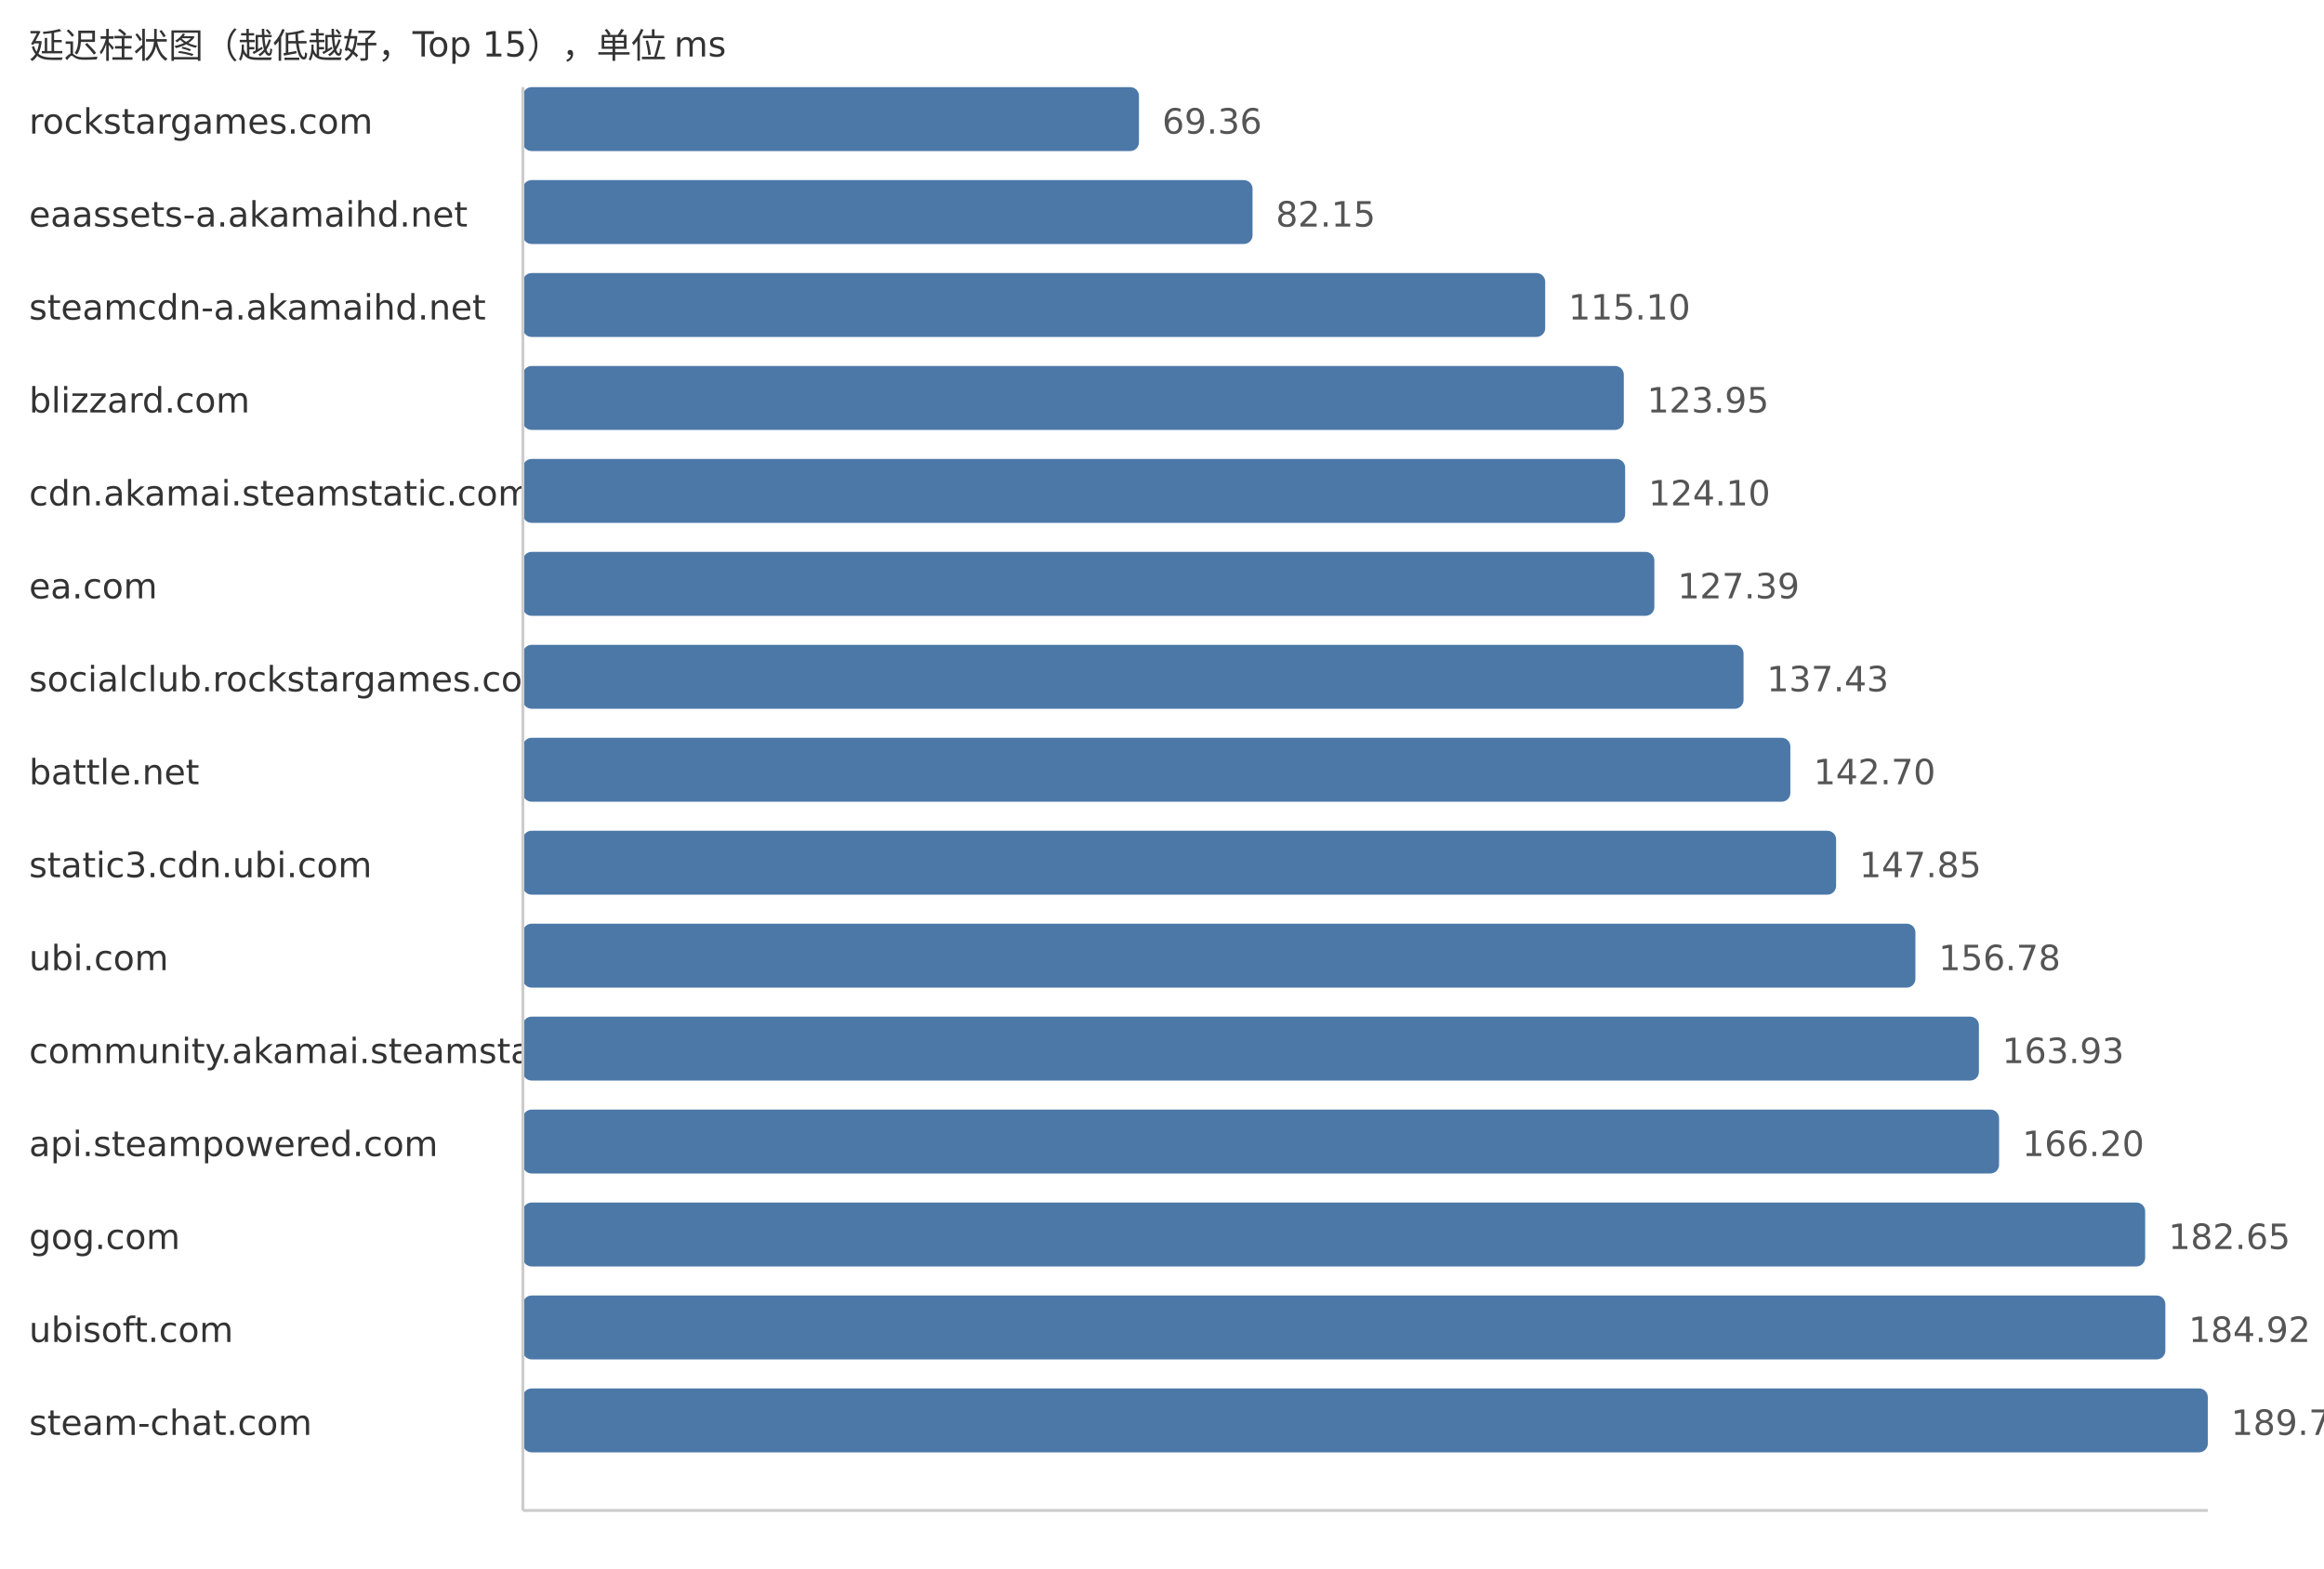
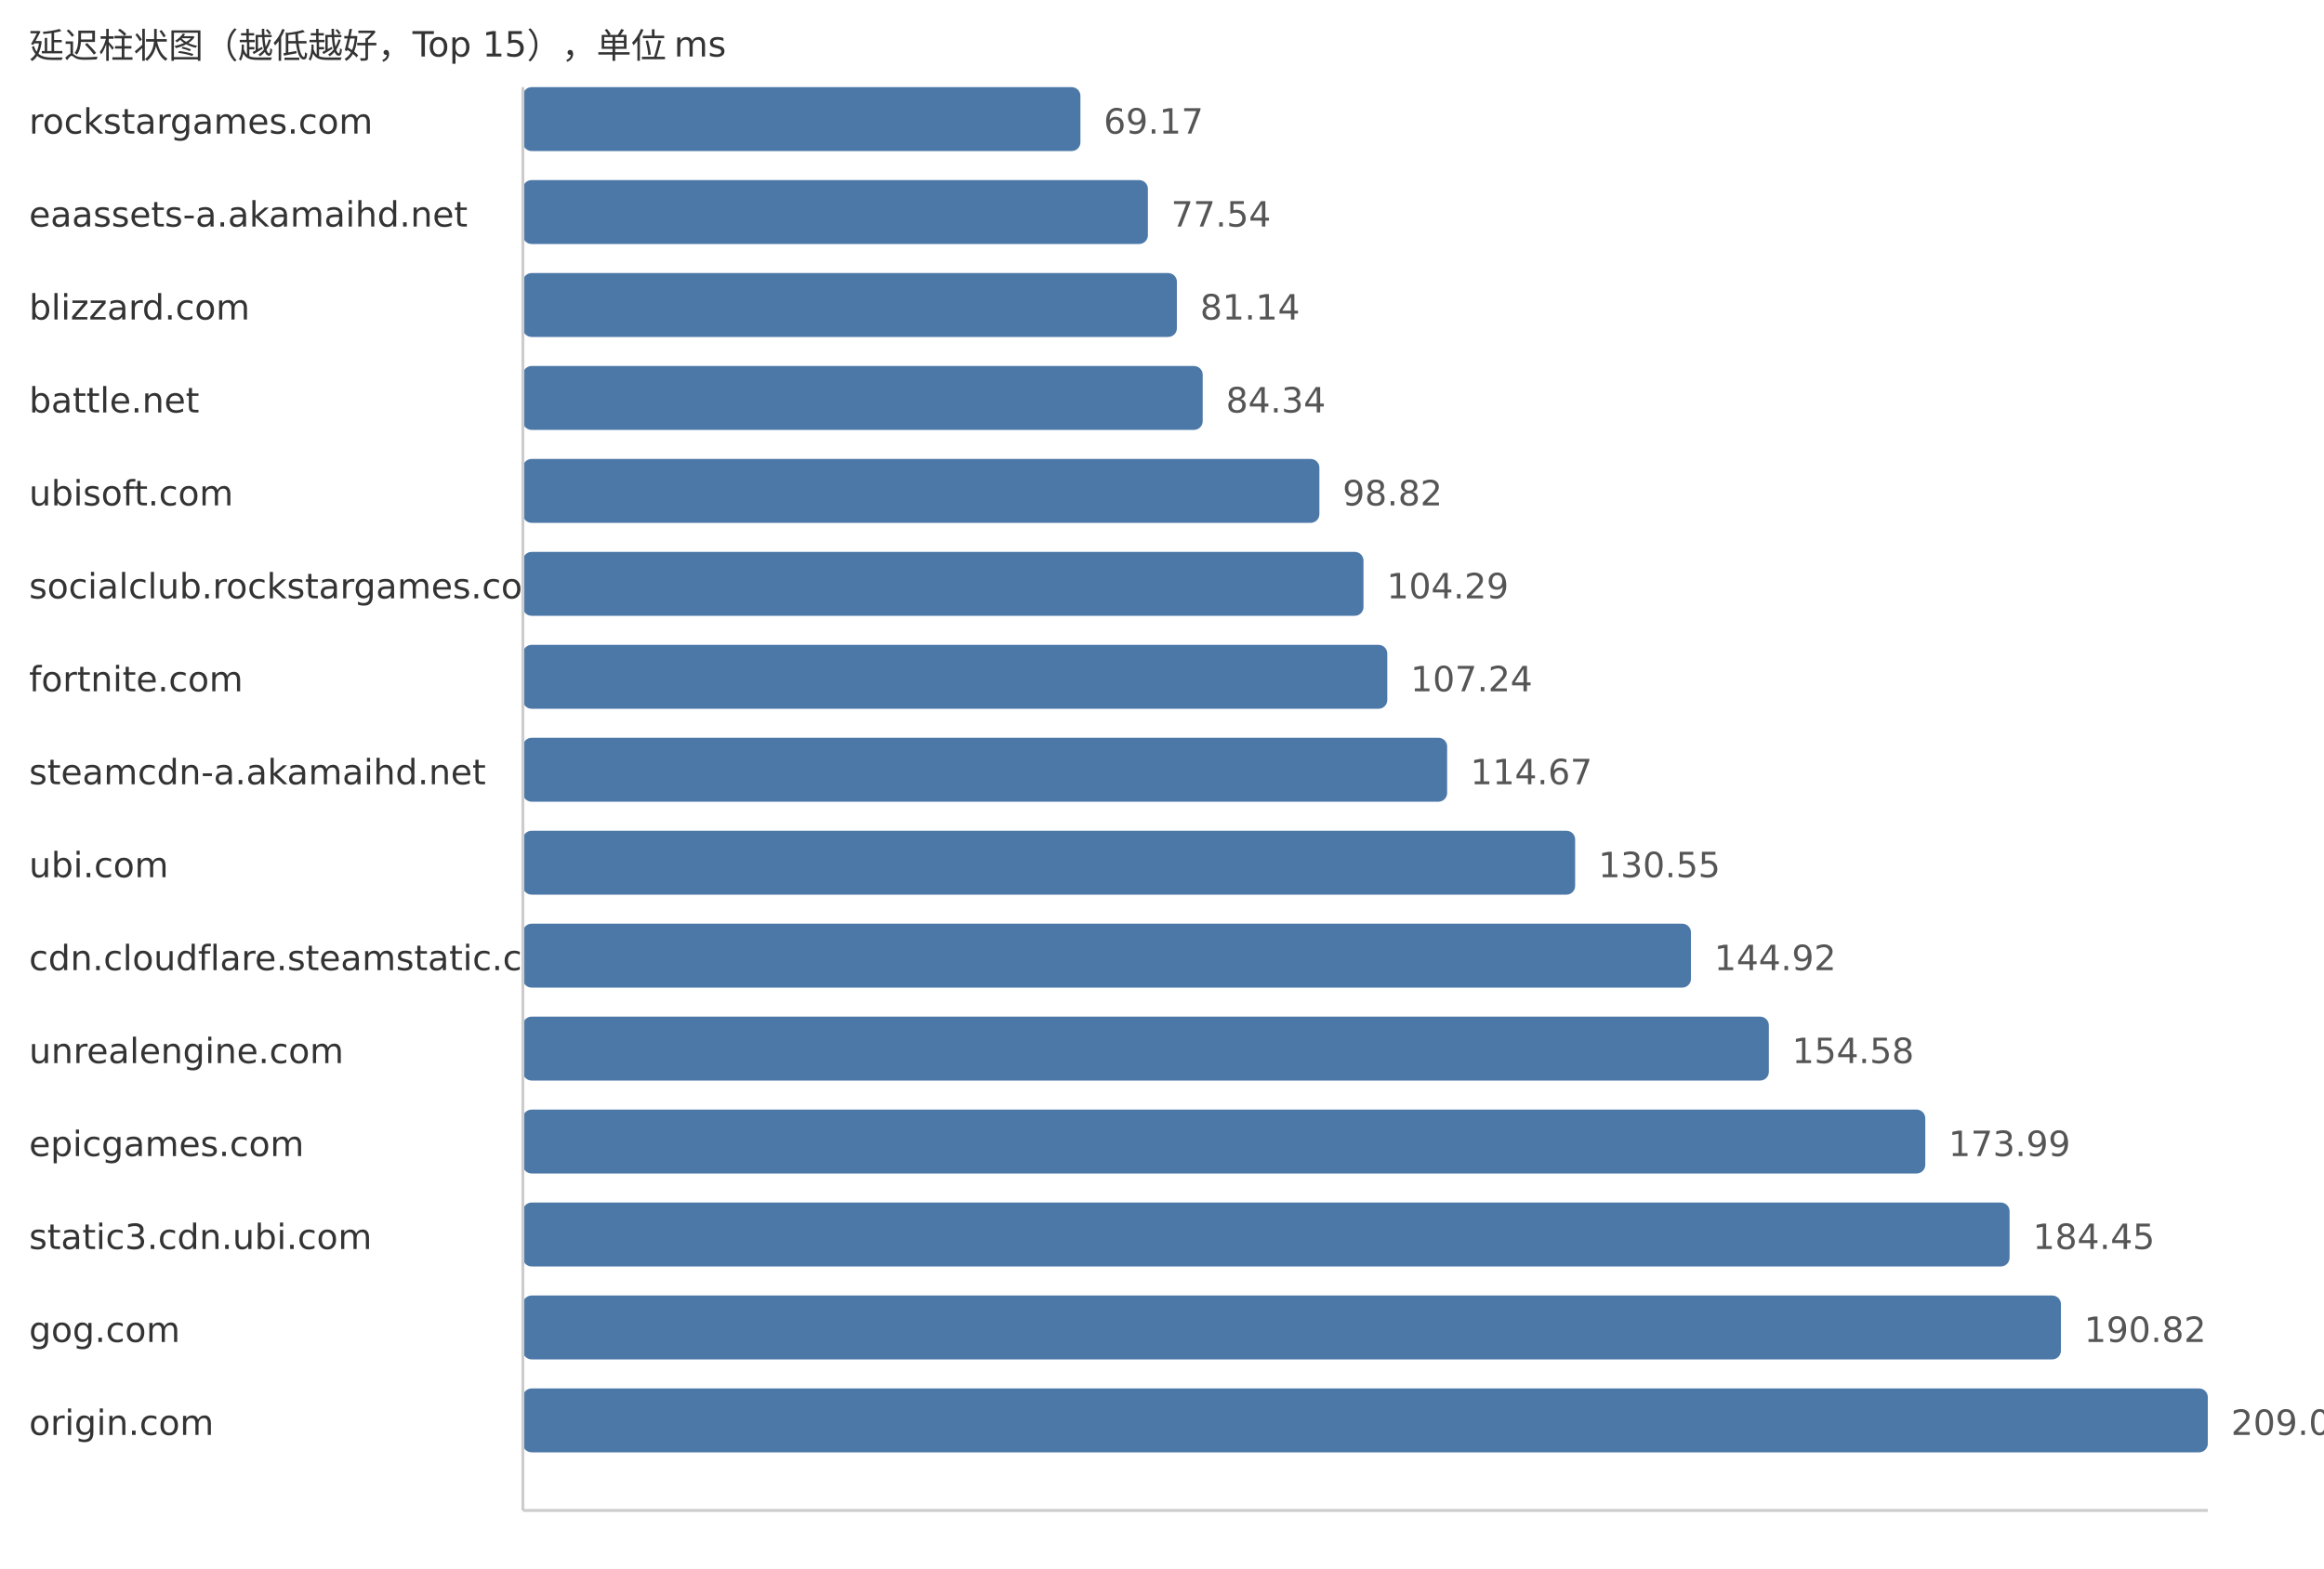
<svg xmlns="http://www.w3.org/2000/svg" width="800" height="540">
  <style> .label{font-family:DejaVu Sans,Verdana,Geneva,sans-serif;font-size:12px;fill:#333} .value{font-family:DejaVu Sans,Verdana,Geneva,sans-serif;font-size:12px;fill:#555} </style>
  <text x="10" y="20" class="label">延迟柱状图（越低越好，Top 15），单位 ms</text>
  <text x="10" y="46" class="label">rockstargames.com</text>
-   <rect x="180" y="30" width="212.07" height="22" fill="#4c78a8" rx="3" />
-   <text x="400.07" y="46" class="value">69.36</text>
+   <rect x="180" y="30" width="191.92" height="22" fill="#4c78a8" rx="3" />
+   <text x="379.92" y="46" class="value">69.17</text>
  <text x="10" y="78" class="label">eaassets-a.akamaihd.net</text>
-   <rect x="180" y="62" width="251.17" height="22" fill="#4c78a8" rx="3" />
-   <text x="439.17" y="78" class="value">82.15</text>
-   <text x="10" y="110" class="label">steamcdn-a.akamaihd.net</text>
-   <rect x="180" y="94" width="351.91" height="22" fill="#4c78a8" rx="3" />
-   <text x="539.91" y="110" class="value">115.10</text>
-   <text x="10" y="142" class="label">blizzard.com</text>
-   <rect x="180" y="126" width="378.97" height="22" fill="#4c78a8" rx="3" />
-   <text x="566.97" y="142" class="value">123.95</text>
-   <text x="10" y="174" class="label">cdn.akamai.steamstatic.com</text>
-   <rect x="180" y="158" width="379.43" height="22" fill="#4c78a8" rx="3" />
-   <text x="567.43" y="174" class="value">124.10</text>
-   <text x="10" y="206" class="label">ea.com</text>
-   <rect x="180" y="190" width="389.49" height="22" fill="#4c78a8" rx="3" />
-   <text x="577.49" y="206" class="value">127.39</text>
-   <text x="10" y="238" class="label">socialclub.rockstargames.com</text>
-   <rect x="180" y="222" width="420.19" height="22" fill="#4c78a8" rx="3" />
-   <text x="608.19" y="238" class="value">137.43</text>
-   <text x="10" y="270" class="label">battle.net</text>
-   <rect x="180" y="254" width="436.3" height="22" fill="#4c78a8" rx="3" />
-   <text x="624.3" y="270" class="value">142.70</text>
-   <text x="10" y="302" class="label">static3.cdn.ubi.com</text>
-   <rect x="180" y="286" width="452.05" height="22" fill="#4c78a8" rx="3" />
-   <text x="640.05" y="302" class="value">147.85</text>
-   <text x="10" y="334" class="label">ubi.com</text>
-   <rect x="180" y="318" width="479.35" height="22" fill="#4c78a8" rx="3" />
-   <text x="667.35" y="334" class="value">156.78</text>
-   <text x="10" y="366" class="label">community.akamai.steamstatic.com</text>
-   <rect x="180" y="350" width="501.21" height="22" fill="#4c78a8" rx="3" />
-   <text x="689.21" y="366" class="value">163.93</text>
-   <text x="10" y="398" class="label">api.steampowered.com</text>
-   <rect x="180" y="382" width="508.15" height="22" fill="#4c78a8" rx="3" />
-   <text x="696.15" y="398" class="value">166.20</text>
-   <text x="10" y="430" class="label">gog.com</text>
-   <rect x="180" y="414" width="558.44" height="22" fill="#4c78a8" rx="3" />
-   <text x="746.44" y="430" class="value">182.65</text>
-   <text x="10" y="462" class="label">ubisoft.com</text>
-   <rect x="180" y="446" width="565.39" height="22" fill="#4c78a8" rx="3" />
-   <text x="753.39" y="462" class="value">184.92</text>
-   <text x="10" y="494" class="label">steam-chat.com</text>
+   <rect x="180" y="62" width="215.14" height="22" fill="#4c78a8" rx="3" />
+   <text x="403.14" y="78" class="value">77.54</text>
+   <text x="10" y="110" class="label">blizzard.com</text>
+   <rect x="180" y="94" width="225.13" height="22" fill="#4c78a8" rx="3" />
+   <text x="413.13" y="110" class="value">81.14</text>
+   <text x="10" y="142" class="label">battle.net</text>
+   <rect x="180" y="126" width="234.01" height="22" fill="#4c78a8" rx="3" />
+   <text x="422.01" y="142" class="value">84.34</text>
+   <text x="10" y="174" class="label">ubisoft.com</text>
+   <rect x="180" y="158" width="274.18" height="22" fill="#4c78a8" rx="3" />
+   <text x="462.18" y="174" class="value">98.82</text>
+   <text x="10" y="206" class="label">socialclub.rockstargames.com</text>
+   <rect x="180" y="190" width="289.36" height="22" fill="#4c78a8" rx="3" />
+   <text x="477.36" y="206" class="value">104.29</text>
+   <text x="10" y="238" class="label">fortnite.com</text>
+   <rect x="180" y="222" width="297.55" height="22" fill="#4c78a8" rx="3" />
+   <text x="485.55" y="238" class="value">107.24</text>
+   <text x="10" y="270" class="label">steamcdn-a.akamaihd.net</text>
+   <rect x="180" y="254" width="318.16" height="22" fill="#4c78a8" rx="3" />
+   <text x="506.16" y="270" class="value">114.67</text>
+   <text x="10" y="302" class="label">ubi.com</text>
+   <rect x="180" y="286" width="362.22" height="22" fill="#4c78a8" rx="3" />
+   <text x="550.22" y="302" class="value">130.55</text>
+   <text x="10" y="334" class="label">cdn.cloudflare.steamstatic.com</text>
+   <rect x="180" y="318" width="402.09" height="22" fill="#4c78a8" rx="3" />
+   <text x="590.09" y="334" class="value">144.92</text>
+   <text x="10" y="366" class="label">unrealengine.com</text>
+   <rect x="180" y="350" width="428.9" height="22" fill="#4c78a8" rx="3" />
+   <text x="616.9" y="366" class="value">154.58</text>
+   <text x="10" y="398" class="label">epicgames.com</text>
+   <rect x="180" y="382" width="482.75" height="22" fill="#4c78a8" rx="3" />
+   <text x="670.75" y="398" class="value">173.99</text>
+   <text x="10" y="430" class="label">static3.cdn.ubi.com</text>
+   <rect x="180" y="414" width="511.77" height="22" fill="#4c78a8" rx="3" />
+   <text x="699.77" y="430" class="value">184.45</text>
+   <text x="10" y="462" class="label">gog.com</text>
+   <rect x="180" y="446" width="529.45" height="22" fill="#4c78a8" rx="3" />
+   <text x="717.45" y="462" class="value">190.82</text>
+   <text x="10" y="494" class="label">origin.com</text>
  <rect x="180" y="478" width="580.0" height="22" fill="#4c78a8" rx="3" />
-   <text x="768.0" y="494" class="value">189.70</text>
+   <text x="768.0" y="494" class="value">209.04</text>
  <line x1="180" y1="30" x2="180" y2="520" stroke="#ccc" />
  <line x1="180" y1="520" x2="760" y2="520" stroke="#ccc" />
</svg>
